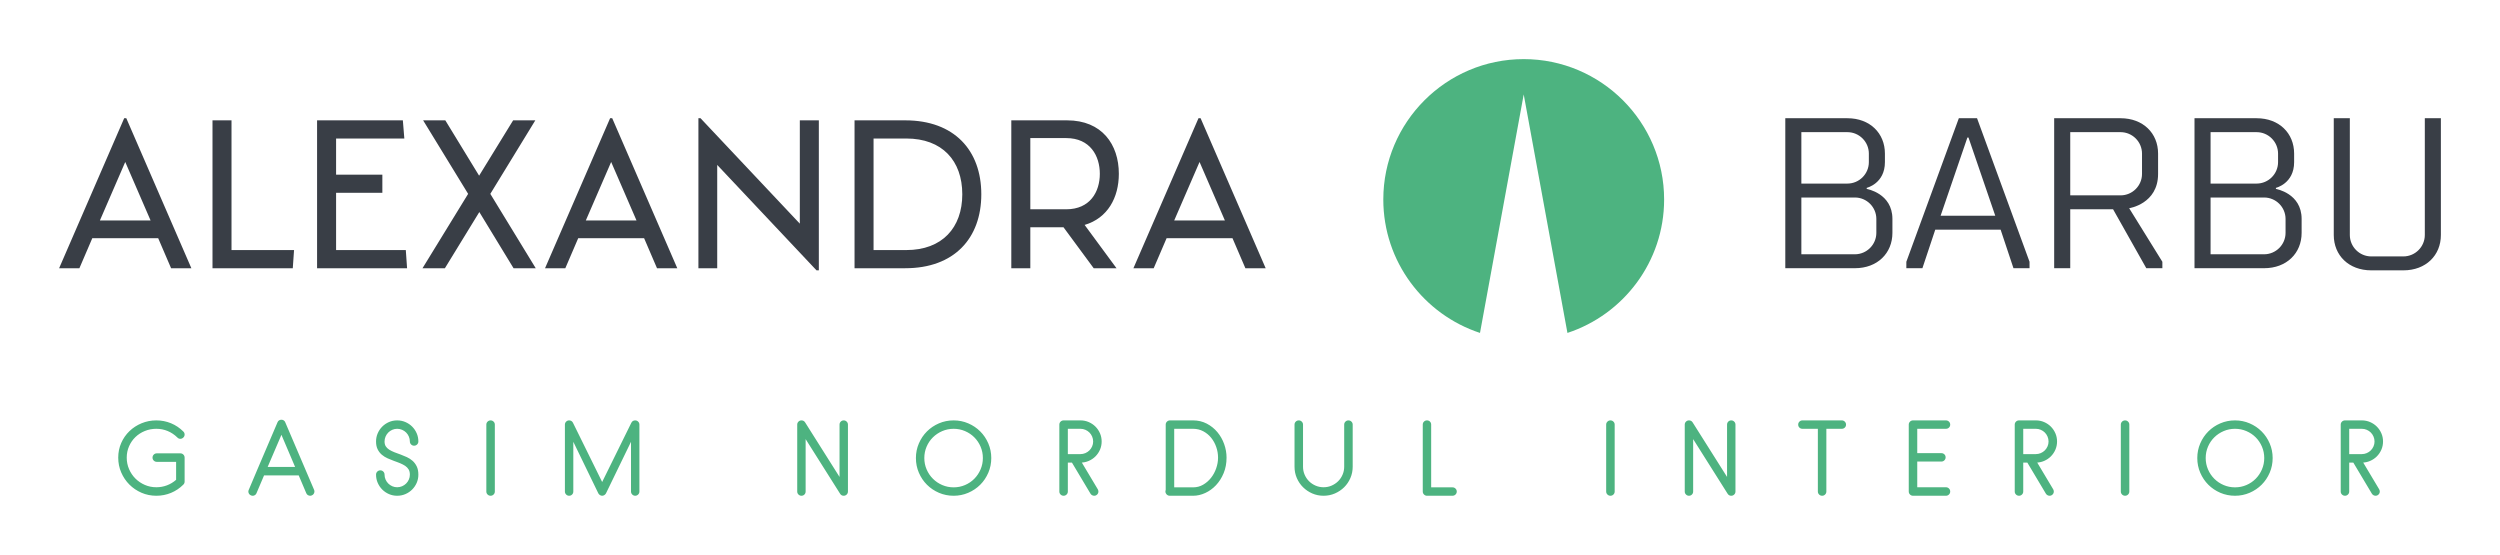
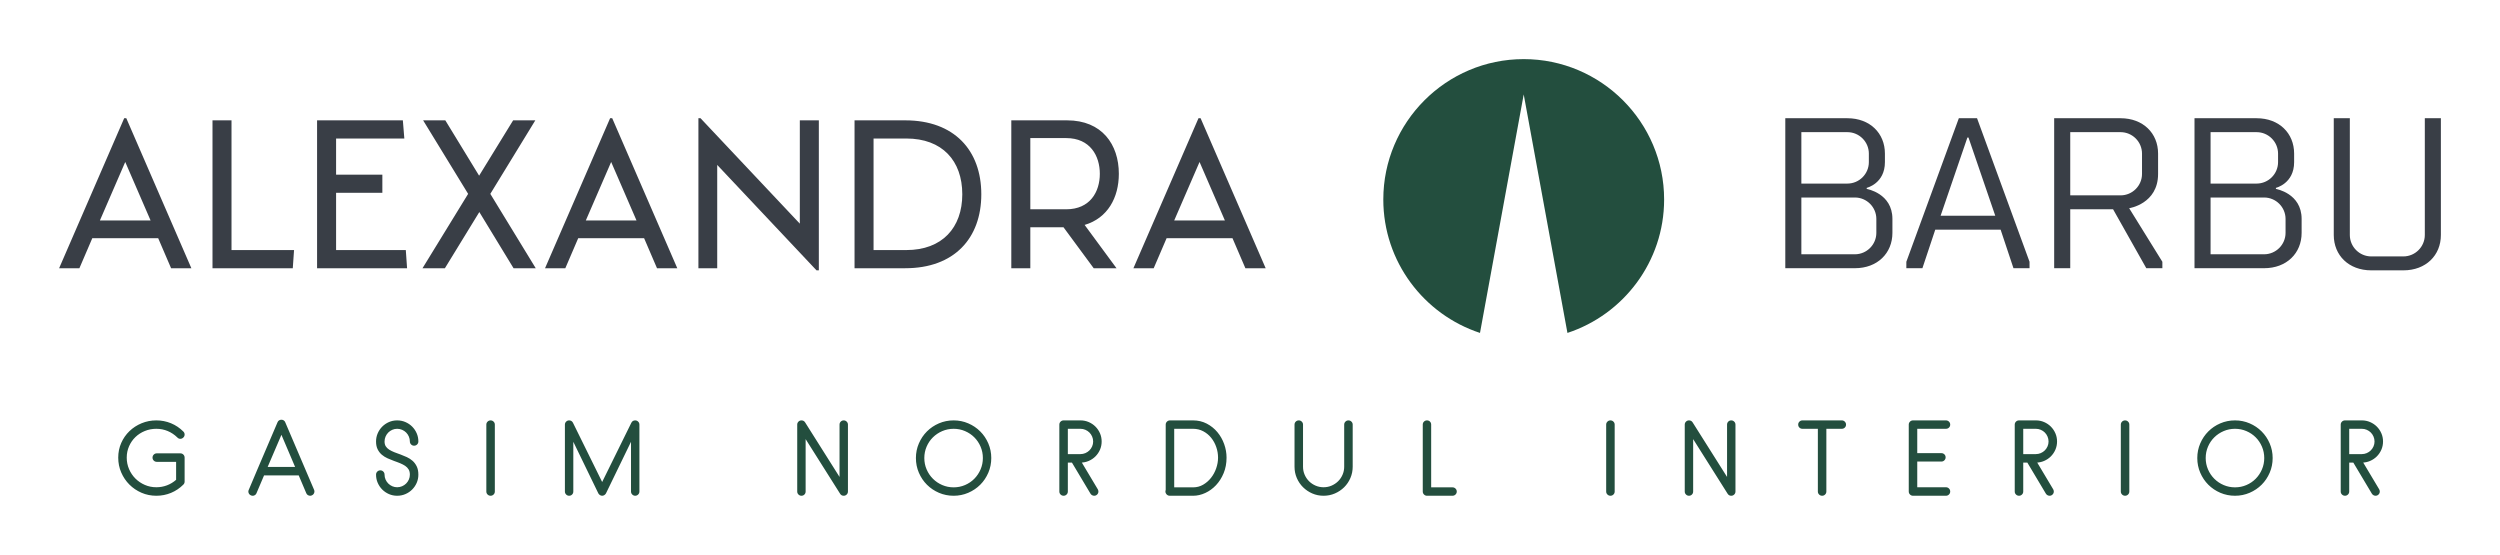
<svg xmlns="http://www.w3.org/2000/svg" version="1.1" width="3148.921" height="698.927" viewBox="0 0 3148.921 698.927">
  <g transform="scale(7.446032) translate(10, 10)">
    <defs id="SvgjsDefs5547" />
-     <g id="SvgjsG5548" featureKey="cvDMLi-0" transform="matrix(0.8078802,0,0,0.8078802,9.014386,57.46148)" fill="#4db380">
+     <g id="SvgjsG5548" featureKey="cvDMLi-0" transform="matrix(0.8078802,0,0,0.8078802,9.014386,57.46148)" fill="#234E3E">
      <path d="M14.86 17.96 c-0.76 0.76 -1.623 1.34 -2.59 1.74 s-1.99 0.6 -3.07 0.6 c-1.107 0 -2.143 -0.21 -3.11 -0.63 s-1.81 -0.99 -2.53 -1.71 s-1.29 -1.563 -1.71 -2.53 s-0.63 -2.003 -0.63 -3.11 s0.21 -2.133 0.63 -3.08 s0.993 -1.77 1.72 -2.47 s1.573 -1.25 2.54 -1.65 s1.997 -0.6 3.09 -0.6 c1.08 0 2.103 0.2 3.07 0.6 s1.83 0.98 2.59 1.74 c0.173 0.173 0.26 0.38 0.26 0.62 s-0.087 0.447 -0.26 0.62 c-0.187 0.187 -0.4 0.28 -0.64 0.28 s-0.447 -0.093 -0.62 -0.28 c-0.6 -0.587 -1.273 -1.037 -2.02 -1.35 s-1.54 -0.47 -2.38 -0.47 c-0.853 0 -1.657 0.153 -2.41 0.46 s-1.41 0.73 -1.97 1.27 s-1.003 1.18 -1.33 1.92 s-0.49 1.537 -0.49 2.39 s0.163 1.657 0.49 2.41 s0.77 1.41 1.33 1.97 s1.217 1.003 1.97 1.33 s1.557 0.49 2.41 0.49 c0.773 0 1.513 -0.133 2.22 -0.4 s1.347 -0.653 1.92 -1.16 l0 -3.76 l-4.04 0 c-0.253 0 -0.467 -0.087 -0.64 -0.26 s-0.26 -0.38 -0.26 -0.62 c0 -0.253 0.087 -0.467 0.26 -0.64 s0.387 -0.26 0.64 -0.26 l4.92 0 c0.253 0 0.467 0.087 0.64 0.26 s0.26 0.387 0.26 0.64 l0 5.02 c0 0.24 -0.087 0.447 -0.26 0.62 z M41.752 20.22 c-0.107 0.053 -0.22 0.08 -0.34 0.08 c-0.173 0 -0.337 -0.047 -0.49 -0.14 s-0.263 -0.227 -0.33 -0.4 l-1.58 -3.72 l-7.26 0 l-1.58 3.72 c-0.093 0.227 -0.253 0.387 -0.48 0.48 s-0.453 0.087 -0.68 -0.02 c-0.227 -0.093 -0.387 -0.253 -0.48 -0.48 s-0.087 -0.453 0.02 -0.68 l1.8 -4.26 l4.22 -9.88 c0.067 -0.173 0.173 -0.307 0.32 -0.4 s0.313 -0.14 0.5 -0.14 c0.173 0 0.333 0.047 0.48 0.14 s0.253 0.227 0.32 0.4 c1.013 2.373 2.02 4.73 3.02 7.07 s2.007 4.697 3.02 7.07 c0.093 0.227 0.093 0.453 0 0.68 s-0.253 0.387 -0.48 0.48 z M35.392 7.54 l-2.88 6.72 l5.74 0 z M59.624 20.3 c-0.613 0 -1.187 -0.117 -1.72 -0.35 s-1 -0.55 -1.4 -0.95 s-0.717 -0.867 -0.95 -1.4 s-0.35 -1.107 -0.35 -1.72 c0 -0.253 0.087 -0.467 0.26 -0.64 s0.387 -0.26 0.64 -0.26 c0.24 0 0.447 0.087 0.62 0.26 s0.26 0.387 0.26 0.64 c0 0.36 0.07 0.7 0.21 1.02 s0.33 0.6 0.57 0.84 s0.52 0.43 0.84 0.57 s0.66 0.21 1.02 0.21 s0.703 -0.07 1.03 -0.21 s0.61 -0.33 0.85 -0.57 s0.43 -0.52 0.57 -0.84 s0.21 -0.66 0.21 -1.02 c0 -0.44 -0.087 -0.803 -0.26 -1.09 s-0.413 -0.537 -0.72 -0.75 c-0.147 -0.107 -0.313 -0.203 -0.5 -0.29 s-0.38 -0.177 -0.58 -0.27 c-0.2 -0.08 -0.407 -0.16 -0.62 -0.24 s-0.433 -0.16 -0.66 -0.24 c-0.44 -0.16 -0.883 -0.34 -1.33 -0.54 s-0.847 -0.45 -1.2 -0.75 s-0.643 -0.673 -0.87 -1.12 s-0.34 -0.997 -0.34 -1.65 c0 -0.613 0.117 -1.187 0.35 -1.72 s0.55 -1 0.95 -1.4 s0.867 -0.717 1.4 -0.95 s1.107 -0.35 1.72 -0.35 s1.19 0.117 1.73 0.35 s1.01 0.55 1.41 0.95 s0.717 0.867 0.95 1.4 s0.35 1.107 0.35 1.72 c0 0.24 -0.087 0.447 -0.26 0.62 s-0.387 0.26 -0.64 0.26 c-0.24 0 -0.447 -0.087 -0.62 -0.26 s-0.26 -0.38 -0.26 -0.62 c0 -0.36 -0.07 -0.703 -0.21 -1.03 s-0.33 -0.61 -0.57 -0.85 s-0.523 -0.43 -0.85 -0.57 s-0.67 -0.21 -1.03 -0.21 s-0.7 0.07 -1.02 0.21 s-0.6 0.33 -0.84 0.57 s-0.43 0.523 -0.57 0.85 s-0.21 0.67 -0.21 1.03 c0 0.4 0.083 0.733 0.25 1 s0.403 0.5 0.71 0.7 c0.32 0.2 0.68 0.38 1.08 0.54 l0.64 0.24 l0.66 0.24 c0.44 0.16 0.883 0.343 1.33 0.55 s0.847 0.467 1.2 0.78 s0.643 0.703 0.87 1.17 s0.34 1.04 0.34 1.72 c0 0.613 -0.117 1.187 -0.35 1.72 s-0.55 1 -0.95 1.4 s-0.87 0.717 -1.41 0.95 s-1.117 0.35 -1.73 0.35 z M79.196 20.3 c-0.253 0 -0.467 -0.087 -0.64 -0.26 s-0.26 -0.38 -0.26 -0.62 l0 -14.02 c0 -0.24 0.087 -0.447 0.26 -0.62 s0.387 -0.26 0.64 -0.26 c0.24 0 0.447 0.087 0.62 0.26 s0.26 0.38 0.26 0.62 l0 14.02 c0 0.24 -0.087 0.447 -0.26 0.62 s-0.38 0.26 -0.62 0.26 z M109.468 20.3 c-0.24 0 -0.447 -0.087 -0.62 -0.26 s-0.26 -0.38 -0.26 -0.62 l0 -10.42 l-5.24 10.8 c-0.08 0.147 -0.193 0.267 -0.34 0.36 s-0.3 0.14 -0.46 0.14 s-0.313 -0.047 -0.46 -0.14 s-0.26 -0.213 -0.34 -0.36 l-5.24 -10.8 l0 10.42 c0 0.24 -0.083 0.447 -0.25 0.62 s-0.377 0.26 -0.63 0.26 c-0.24 0 -0.447 -0.087 -0.62 -0.26 s-0.26 -0.38 -0.26 -0.62 l0 -14.02 c0 -0.24 0.087 -0.447 0.26 -0.62 s0.38 -0.26 0.62 -0.26 c0.36 0 0.627 0.16 0.8 0.48 l6.12 12.42 l6.12 -12.42 c0.173 -0.32 0.44 -0.48 0.8 -0.48 c0.24 0 0.447 0.087 0.62 0.26 s0.26 0.38 0.26 0.62 l0 14.02 c0 0.24 -0.087 0.447 -0.26 0.62 s-0.38 0.26 -0.62 0.26 z M153.132 20.3 c-0.333 0 -0.587 -0.14 -0.76 -0.42 l-7.22 -11.44 l0 10.98 c0 0.24 -0.083 0.447 -0.25 0.62 s-0.377 0.26 -0.63 0.26 c-0.24 0 -0.447 -0.087 -0.62 -0.26 s-0.26 -0.38 -0.26 -0.62 l0 -14.02 c0 -0.24 0.087 -0.447 0.26 -0.62 s0.38 -0.26 0.62 -0.26 c0.333 0 0.587 0.133 0.76 0.4 l7.22 11.44 l0 -10.96 c0 -0.24 0.083 -0.447 0.25 -0.62 s0.377 -0.26 0.63 -0.26 c0.24 0 0.447 0.087 0.62 0.26 s0.26 0.38 0.26 0.62 l0 14.02 c0 0.24 -0.087 0.447 -0.26 0.62 s-0.38 0.26 -0.62 0.26 z M176.144 20.3 c-1.093 0 -2.12 -0.207 -3.08 -0.62 s-1.797 -0.977 -2.51 -1.69 s-1.277 -1.55 -1.69 -2.51 s-0.62 -1.987 -0.62 -3.08 c0 -1.08 0.207 -2.1 0.62 -3.06 s0.977 -1.797 1.69 -2.51 s1.55 -1.277 2.51 -1.69 s1.987 -0.62 3.08 -0.62 c1.08 0 2.1 0.207 3.06 0.62 s1.797 0.977 2.51 1.69 s1.277 1.55 1.69 2.51 s0.62 1.98 0.62 3.06 c0 1.093 -0.207 2.12 -0.62 3.08 s-0.977 1.797 -1.69 2.51 s-1.55 1.277 -2.51 1.69 s-1.98 0.62 -3.06 0.62 z M176.144 6.28 c-0.84 0 -1.633 0.16 -2.38 0.48 s-1.4 0.757 -1.96 1.31 s-1 1.203 -1.32 1.95 s-0.48 1.54 -0.48 2.38 s0.16 1.633 0.48 2.38 s0.76 1.4 1.32 1.96 s1.213 1 1.96 1.32 s1.54 0.48 2.38 0.48 s1.633 -0.16 2.38 -0.48 s1.397 -0.76 1.95 -1.32 s0.99 -1.213 1.31 -1.96 s0.48 -1.54 0.48 -2.38 s-0.16 -1.633 -0.48 -2.38 s-0.757 -1.397 -1.31 -1.95 s-1.203 -0.99 -1.95 -1.31 s-1.54 -0.48 -2.38 -0.48 z M202.696 13.36 l-0.24 -0 l0.26 -0.46 l3.62 6.06 c0.08 0.147 0.12 0.3 0.12 0.46 c0 0.24 -0.087 0.447 -0.26 0.62 s-0.38 0.26 -0.62 0.26 c-0.16 0 -0.31 -0.04 -0.45 -0.12 s-0.25 -0.187 -0.33 -0.32 l-3.88 -6.5 l-0.86 0 l0 6.06 c0 0.24 -0.087 0.447 -0.26 0.62 s-0.38 0.26 -0.62 0.26 c-0.253 0 -0.467 -0.087 -0.64 -0.26 s-0.26 -0.38 -0.26 -0.62 l0 -14.02 c0 -0.24 0.087 -0.447 0.26 -0.62 s0.387 -0.26 0.64 -0.26 l3.52 0 c0.613 0 1.19 0.117 1.73 0.35 s1.01 0.55 1.41 0.95 s0.717 0.867 0.95 1.4 s0.35 1.107 0.35 1.72 s-0.117 1.187 -0.35 1.72 s-0.55 1 -0.95 1.4 s-0.87 0.717 -1.41 0.95 s-1.117 0.35 -1.73 0.35 z M202.696 6.28 l-2.64 0 l0 5.3 l2.64 0 c0.36 0 0.703 -0.07 1.03 -0.21 s0.61 -0.33 0.85 -0.57 s0.43 -0.52 0.57 -0.84 s0.21 -0.66 0.21 -1.02 s-0.07 -0.703 -0.21 -1.03 s-0.33 -0.61 -0.57 -0.85 s-0.523 -0.43 -0.85 -0.57 s-0.67 -0.21 -1.03 -0.21 z M226.288 20.3 l-4.92 -0 c-0.16 0 -0.313 -0.047 -0.46 -0.14 s-0.253 -0.213 -0.32 -0.36 c-0.12 -0.213 -0.133 -0.453 -0.04 -0.72 l0 -13.68 c0 -0.24 0.087 -0.447 0.26 -0.62 s0.387 -0.26 0.64 -0.26 l4.82 0 c1.053 0 2.013 0.227 2.88 0.68 s1.607 1.047 2.22 1.78 s1.087 1.567 1.42 2.5 s0.5 1.88 0.5 2.84 c0 1.187 -0.203 2.27 -0.61 3.25 s-0.94 1.82 -1.6 2.52 s-1.41 1.243 -2.25 1.63 s-1.687 0.58 -2.54 0.58 z M226.268 6.28 l-3.94 -0 l0 12.26 l3.96 0 c0.76 0 1.457 -0.183 2.09 -0.55 s1.183 -0.843 1.65 -1.43 s0.83 -1.253 1.09 -2 s0.39 -1.493 0.39 -2.24 c0 -0.76 -0.127 -1.503 -0.38 -2.23 s-0.61 -1.373 -1.07 -1.94 s-1.013 -1.02 -1.66 -1.36 s-1.357 -0.51 -2.13 -0.51 z M253.6 20.3 c-0.84 0 -1.627 -0.16 -2.36 -0.48 s-1.377 -0.753 -1.93 -1.3 s-0.99 -1.19 -1.31 -1.93 s-0.48 -1.53 -0.48 -2.37 l0 -8.82 c0 -0.24 0.087 -0.447 0.26 -0.62 s0.387 -0.26 0.64 -0.26 c0.24 0 0.447 0.087 0.62 0.26 s0.26 0.38 0.26 0.62 l0 8.82 c0 0.6 0.113 1.16 0.34 1.68 s0.533 0.973 0.92 1.36 s0.843 0.693 1.37 0.92 s1.083 0.34 1.67 0.34 c0.6 0 1.16 -0.113 1.68 -0.34 s0.977 -0.533 1.37 -0.92 s0.703 -0.843 0.93 -1.37 s0.34 -1.083 0.34 -1.67 l0 -8.82 c0 -0.24 0.087 -0.447 0.26 -0.62 s0.38 -0.26 0.62 -0.26 c0.253 0 0.467 0.087 0.64 0.26 s0.26 0.38 0.26 0.62 l0 8.82 c0 0.84 -0.16 1.63 -0.48 2.37 s-0.757 1.383 -1.31 1.93 s-1.2 0.98 -1.94 1.3 s-1.53 0.48 -2.37 0.48 z M280.592 20.3 l-5.34 0 c-0.24 0 -0.447 -0.087 -0.62 -0.26 s-0.26 -0.38 -0.26 -0.62 l0 -14.02 c0 -0.253 0.087 -0.463 0.26 -0.63 s0.38 -0.25 0.62 -0.25 c0.253 0 0.463 0.083 0.63 0.25 s0.25 0.377 0.25 0.63 l0 13.14 l4.46 0 c0.253 0 0.467 0.087 0.64 0.26 s0.26 0.38 0.26 0.62 s-0.087 0.447 -0.26 0.62 s-0.387 0.26 -0.64 0.26 z M313.676 20.3 c-0.253 0 -0.467 -0.087 -0.64 -0.26 s-0.26 -0.38 -0.26 -0.62 l0 -14.02 c0 -0.24 0.087 -0.447 0.26 -0.62 s0.387 -0.26 0.64 -0.26 c0.24 0 0.447 0.087 0.62 0.26 s0.26 0.38 0.26 0.62 l0 14.02 c0 0.24 -0.087 0.447 -0.26 0.62 s-0.38 0.26 -0.62 0.26 z M338.968 20.3 c-0.333 0 -0.587 -0.14 -0.76 -0.42 l-7.22 -11.44 l0 10.98 c0 0.24 -0.083 0.447 -0.25 0.62 s-0.377 0.26 -0.63 0.26 c-0.24 0 -0.447 -0.087 -0.62 -0.26 s-0.26 -0.38 -0.26 -0.62 l0 -14.02 c0 -0.24 0.087 -0.447 0.26 -0.62 s0.38 -0.26 0.62 -0.26 c0.333 0 0.587 0.133 0.76 0.4 l7.22 11.44 l0 -10.96 c0 -0.24 0.083 -0.447 0.25 -0.62 s0.377 -0.26 0.63 -0.26 c0.24 0 0.447 0.087 0.62 0.26 s0.26 0.38 0.26 0.62 l0 14.02 c0 0.24 -0.087 0.447 -0.26 0.62 s-0.38 0.26 -0.62 0.26 z M362.12 6.28 l-3.24 0 l0 13.14 c0 0.24 -0.087 0.447 -0.26 0.62 s-0.38 0.26 -0.62 0.26 c-0.253 0 -0.467 -0.087 -0.64 -0.26 s-0.26 -0.38 -0.26 -0.62 l0 -13.14 l-3.24 0 c-0.24 0 -0.447 -0.083 -0.62 -0.25 s-0.26 -0.377 -0.26 -0.63 c0 -0.24 0.087 -0.447 0.26 -0.62 s0.38 -0.26 0.62 -0.26 l8.26 0 c0.24 0 0.447 0.087 0.62 0.26 s0.26 0.38 0.26 0.62 c0 0.253 -0.087 0.463 -0.26 0.63 s-0.38 0.25 -0.62 0.25 z M383.912 20.3 l-6.88 -0 c-0.253 0 -0.467 -0.087 -0.64 -0.26 s-0.26 -0.38 -0.26 -0.62 l0 -0.04 l0 -0.04 l0 -13.94 c0 -0.24 0.087 -0.447 0.26 -0.62 s0.387 -0.26 0.64 -0.26 l6.88 0 c0.253 0 0.467 0.087 0.64 0.26 s0.26 0.38 0.26 0.62 c0 0.253 -0.087 0.463 -0.26 0.63 s-0.387 0.25 -0.64 0.25 l-6 0 l0 5.1 l5.06 0 c0.24 0 0.447 0.083 0.62 0.25 s0.26 0.377 0.26 0.63 c0 0.24 -0.087 0.447 -0.26 0.62 s-0.38 0.26 -0.62 0.26 l-5.06 0 l0 5.38 l6 0 c0.253 0 0.467 0.087 0.64 0.26 s0.26 0.387 0.26 0.64 c0 0.24 -0.087 0.447 -0.26 0.62 s-0.387 0.26 -0.64 0.26 z M402.744 13.36 l-0.24 -0 l0.26 -0.46 l3.62 6.06 c0.08 0.147 0.12 0.3 0.12 0.46 c0 0.24 -0.087 0.447 -0.26 0.62 s-0.38 0.26 -0.62 0.26 c-0.16 0 -0.31 -0.04 -0.45 -0.12 s-0.25 -0.187 -0.33 -0.32 l-3.88 -6.5 l-0.86 0 l0 6.06 c0 0.24 -0.087 0.447 -0.26 0.62 s-0.38 0.26 -0.62 0.26 c-0.253 0 -0.467 -0.087 -0.64 -0.26 s-0.26 -0.38 -0.26 -0.62 l0 -14.02 c0 -0.24 0.087 -0.447 0.26 -0.62 s0.387 -0.26 0.64 -0.26 l3.52 0 c0.613 0 1.19 0.117 1.73 0.35 s1.01 0.55 1.41 0.95 s0.717 0.867 0.95 1.4 s0.35 1.107 0.35 1.72 s-0.117 1.187 -0.35 1.72 s-0.55 1 -0.95 1.4 s-0.87 0.717 -1.41 0.95 s-1.117 0.35 -1.73 0.35 z M402.744 6.28 l-2.64 0 l0 5.3 l2.64 0 c0.36 0 0.703 -0.07 1.03 -0.21 s0.61 -0.33 0.85 -0.57 s0.43 -0.52 0.57 -0.84 s0.21 -0.66 0.21 -1.02 s-0.07 -0.703 -0.21 -1.03 s-0.33 -0.61 -0.57 -0.85 s-0.523 -0.43 -0.85 -0.57 s-0.67 -0.21 -1.03 -0.21 z M421.436 20.3 c-0.253 0 -0.467 -0.087 -0.64 -0.26 s-0.26 -0.38 -0.26 -0.62 l0 -14.02 c0 -0.24 0.087 -0.447 0.26 -0.62 s0.387 -0.26 0.64 -0.26 c0.24 0 0.447 0.087 0.62 0.26 s0.26 0.38 0.26 0.62 l0 14.02 c0 0.24 -0.087 0.447 -0.26 0.62 s-0.38 0.26 -0.62 0.26 z M444.448 20.3 c-1.093 0 -2.12 -0.207 -3.08 -0.62 s-1.797 -0.977 -2.51 -1.69 s-1.277 -1.55 -1.69 -2.51 s-0.62 -1.987 -0.62 -3.08 c0 -1.08 0.207 -2.1 0.62 -3.06 s0.977 -1.797 1.69 -2.51 s1.55 -1.277 2.51 -1.69 s1.987 -0.62 3.08 -0.62 c1.08 0 2.1 0.207 3.06 0.62 s1.797 0.977 2.51 1.69 s1.277 1.55 1.69 2.51 s0.62 1.98 0.62 3.06 c0 1.093 -0.207 2.12 -0.62 3.08 s-0.977 1.797 -1.69 2.51 s-1.55 1.277 -2.51 1.69 s-1.98 0.62 -3.06 0.62 z M444.448 6.28 c-0.84 0 -1.633 0.16 -2.38 0.48 s-1.4 0.757 -1.96 1.31 s-1 1.203 -1.32 1.95 s-0.48 1.54 -0.48 2.38 s0.16 1.633 0.48 2.38 s0.76 1.4 1.32 1.96 s1.213 1 1.96 1.32 s1.54 0.48 2.38 0.48 s1.633 -0.16 2.38 -0.48 s1.397 -0.76 1.95 -1.32 s0.99 -1.213 1.31 -1.96 s0.48 -1.54 0.48 -2.38 s-0.16 -1.633 -0.48 -2.38 s-0.757 -1.397 -1.31 -1.95 s-1.203 -0.99 -1.95 -1.31 s-1.54 -0.48 -2.38 -0.48 z M471 13.36 l-0.24 -0 l0.26 -0.46 l3.62 6.06 c0.08 0.147 0.12 0.3 0.12 0.46 c0 0.24 -0.087 0.447 -0.26 0.62 s-0.38 0.26 -0.62 0.26 c-0.16 0 -0.31 -0.04 -0.45 -0.12 s-0.25 -0.187 -0.33 -0.32 l-3.88 -6.5 l-0.86 0 l0 6.06 c0 0.24 -0.087 0.447 -0.26 0.62 s-0.38 0.26 -0.62 0.26 c-0.253 0 -0.467 -0.087 -0.64 -0.26 s-0.26 -0.38 -0.26 -0.62 l0 -14.02 c0 -0.24 0.087 -0.447 0.26 -0.62 s0.387 -0.26 0.64 -0.26 l3.52 0 c0.613 0 1.19 0.117 1.73 0.35 s1.01 0.55 1.41 0.95 s0.717 0.867 0.95 1.4 s0.35 1.107 0.35 1.72 s-0.117 1.187 -0.35 1.72 s-0.55 1 -0.95 1.4 s-0.87 0.717 -1.41 0.95 s-1.117 0.35 -1.73 0.35 z M471 6.28 l-2.64 0 l0 5.3 l2.64 0 c0.36 0 0.703 -0.07 1.03 -0.21 s0.61 -0.33 0.85 -0.57 s0.43 -0.52 0.57 -0.84 s0.21 -0.66 0.21 -1.02 s-0.07 -0.703 -0.21 -1.03 s-0.33 -0.61 -0.57 -0.85 s-0.523 -0.43 -0.85 -0.57 s-0.67 -0.21 -1.03 -0.21 z" />
    </g>
    <g id="SvgjsG5549" featureKey="nameLeftFeature-0" transform="matrix(1.78691,0,0,1.78691,-0.536072,-0.3640777)" fill="#393e46">
      <path d="M10.9 20 l-1.22 -2.84 l-6.24 0 l-1.22 2.84 l-1.92 0 l6.16 -14.2 l0.2 0 l6.16 14.2 l-1.92 0 z M4.16 15.48 l4.8 0 l-2.4 -5.54 z M16.62 18.28 l5.92 0 l-0.12 1.72 l-7.6 0 l0 -14 l1.8 0 l0 12.28 z M33.12 18.28 l0.12 1.72 l-8.52 0 l0 -14 l8.12 0 l0.14 1.72 l-6.46 0 l0 3.42 l4.38 0 l0 1.72 l-4.38 0 l0 5.42 l6.6 0 z M45.42 20 l-2.1 0 l-3.24 -5.32 l-3.26 5.32 l-2.12 0 l4.32 -7.04 l-4.26 -6.96 l2.1 0 l3.2 5.24 l3.22 -5.24 l2.1 0 l-4.26 6.96 z M56.9 20 l-1.22 -2.84 l-6.24 0 l-1.22 2.84 l-1.92 0 l6.16 -14.2 l0.2 0 l6.16 14.2 l-1.92 0 z M50.16 15.48 l4.8 0 l-2.4 -5.54 z M70.42 6 l1.8 0 l0 14.2 l-0.22 0 l-9.4 -9.98 l0 9.78 l-1.78 0 l0 -14.2 l0.2 0 l9.4 9.98 l0 -9.78 z M80.4 6 c4.64 0 7.2 2.84 7.2 7 s-2.56 7 -7.2 7 l-4.8 0 l0 -14 l4.8 0 z M80.5 18.28 c3.4 0 5.3 -2.12 5.3 -5.28 c0 -3.18 -1.9 -5.28 -5.3 -5.28 l-3.1 0 l0 10.56 l3.1 0 z M100.62 11.06 c0 2.26 -1.06 4.2 -3.24 4.84 l3.02 4.1 l-2.16 0 l-2.86 -3.88 l-3.14 0 l0 3.88 l-1.8 0 l0 -14 l5.28 0 c3.3 0 4.9 2.28 4.9 5.06 z M92.24 7.68 l0 6.74 l3.4 0 c2.26 0 3.18 -1.66 3.18 -3.36 s-0.92 -3.38 -3.18 -3.38 l-3.4 0 z M112.6 20 l-1.22 -2.84 l-6.24 0 l-1.22 2.84 l-1.92 0 l6.16 -14.2 l0.2 0 l6.16 14.2 l-1.92 0 z M105.86 15.48 l4.8 0 l-2.4 -5.54 z" />
    </g>
-     <g id="SvgjsG5550" featureKey="inlineSymbolFeature-0" transform="matrix(0.791698,0,0,0.791698,224,-0.1322136)" fill="#4db380">
+     <g id="SvgjsG5550" featureKey="inlineSymbolFeature-0" transform="matrix(0.791698,0,0,0.791698,224,-0.1322136)" fill="#234E3E">
      <g stroke="none" stroke-width="1" fill="none" fill-rule="evenodd">
-         <g fill="#4db380">
+         <g fill="#234E3E">
          <path d="M30,0.167 C13.458,0.167 0,13.625 0,30.167 C0,43.447 8.677,54.733 20.658,58.67 L30,7.711 L39.342,58.67 C51.323,54.733 60,43.447 60,30.167 C60,13.625 46.542,0.167 30,0.167" />
        </g>
      </g>
    </g>
    <g id="SvgjsG5551" featureKey="nameRightFeature-0" transform="matrix(1.812078,0,0,1.812078,279.6779,-0.8724656)" fill="#393e46">
      <path d="M13.3 13.4 l-5 0 l0 5.3 l5 0 c1.1 0 2 -0.9 2 -2 l0 -1.3 c0 -1.1 -0.9 -2 -2 -2 z M14.4 12.5 l0 0.1 s2.4 0.4 2.4 2.8 l0 1.3 c0 1.9 -1.4 3.3 -3.5 3.3 l-6.5 0 l0 -14 l5.8 0 c2.1 0 3.5 1.4 3.5 3.3 l0 0.8 c0 2 -1.7 2.4 -1.7 2.4 z M12.6 7.3 l-4.3 0 l0 4.8 l4.3 0 c1.1 0 2 -0.9 2 -2 l0 -0.8 c0 -1.1 -0.9 -2 -2 -2 z M20.8 16.4 l-1.2 3.6 l-1.5 0 l0 -0.6 l4.9 -13.4 l1.7 0 l4.9 13.4 l0 0.6 l-1.5 0 l-1.2 -3.6 l-6.1 0 z M26.4 15.1 l-2.5 -7.3 l-0.1 0 l-2.5 7.3 l5.1 0 z M33.4 20 l-1.5 0 l0 -14 l6.2 0 c2.1 0 3.5 1.4 3.5 3.3 l0 1.9 c0 2.8 -2.7 3.2 -2.7 3.2 l3.1 5 l0 0.6 l-1.5 0 l-3.1 -5.5 l-4 0 l0 5.5 z M38.1 7.3 l-4.7 0 l0 5.9 l4.7 0 c1.1 0 2 -0.9 2 -2 l0 -1.9 c0 -1.1 -0.9 -2 -2 -2 z M51.5 13.4 l-5 0 l0 5.3 l5 0 c1.1 0 2 -0.9 2 -2 l0 -1.3 c0 -1.1 -0.9 -2 -2 -2 z M52.6 12.5 l0 0.1 s2.4 0.4 2.4 2.8 l0 1.3 c0 1.9 -1.4 3.3 -3.5 3.3 l-6.5 0 l0 -14 l5.8 0 c2.1 0 3.5 1.4 3.5 3.3 l0 0.8 c0 2 -1.7 2.4 -1.7 2.4 z M50.8 7.3 l-4.3 0 l0 4.8 l4.3 0 c1.1 0 2 -0.9 2 -2 l0 -0.8 c0 -1.1 -0.9 -2 -2 -2 z M64.5 20.2 l-3 0 c-2.1 0 -3.5 -1.4 -3.5 -3.3 l0 -10.9 l1.5 0 l0 10.9 c0 1.1 0.9 2 2 2 l3 0 c1.1 0 2 -0.9 2 -2 l0 -10.9 l1.5 0 l0 10.9 c0 1.9 -1.4 3.3 -3.5 3.3 z" />
    </g>
  </g>
</svg>
